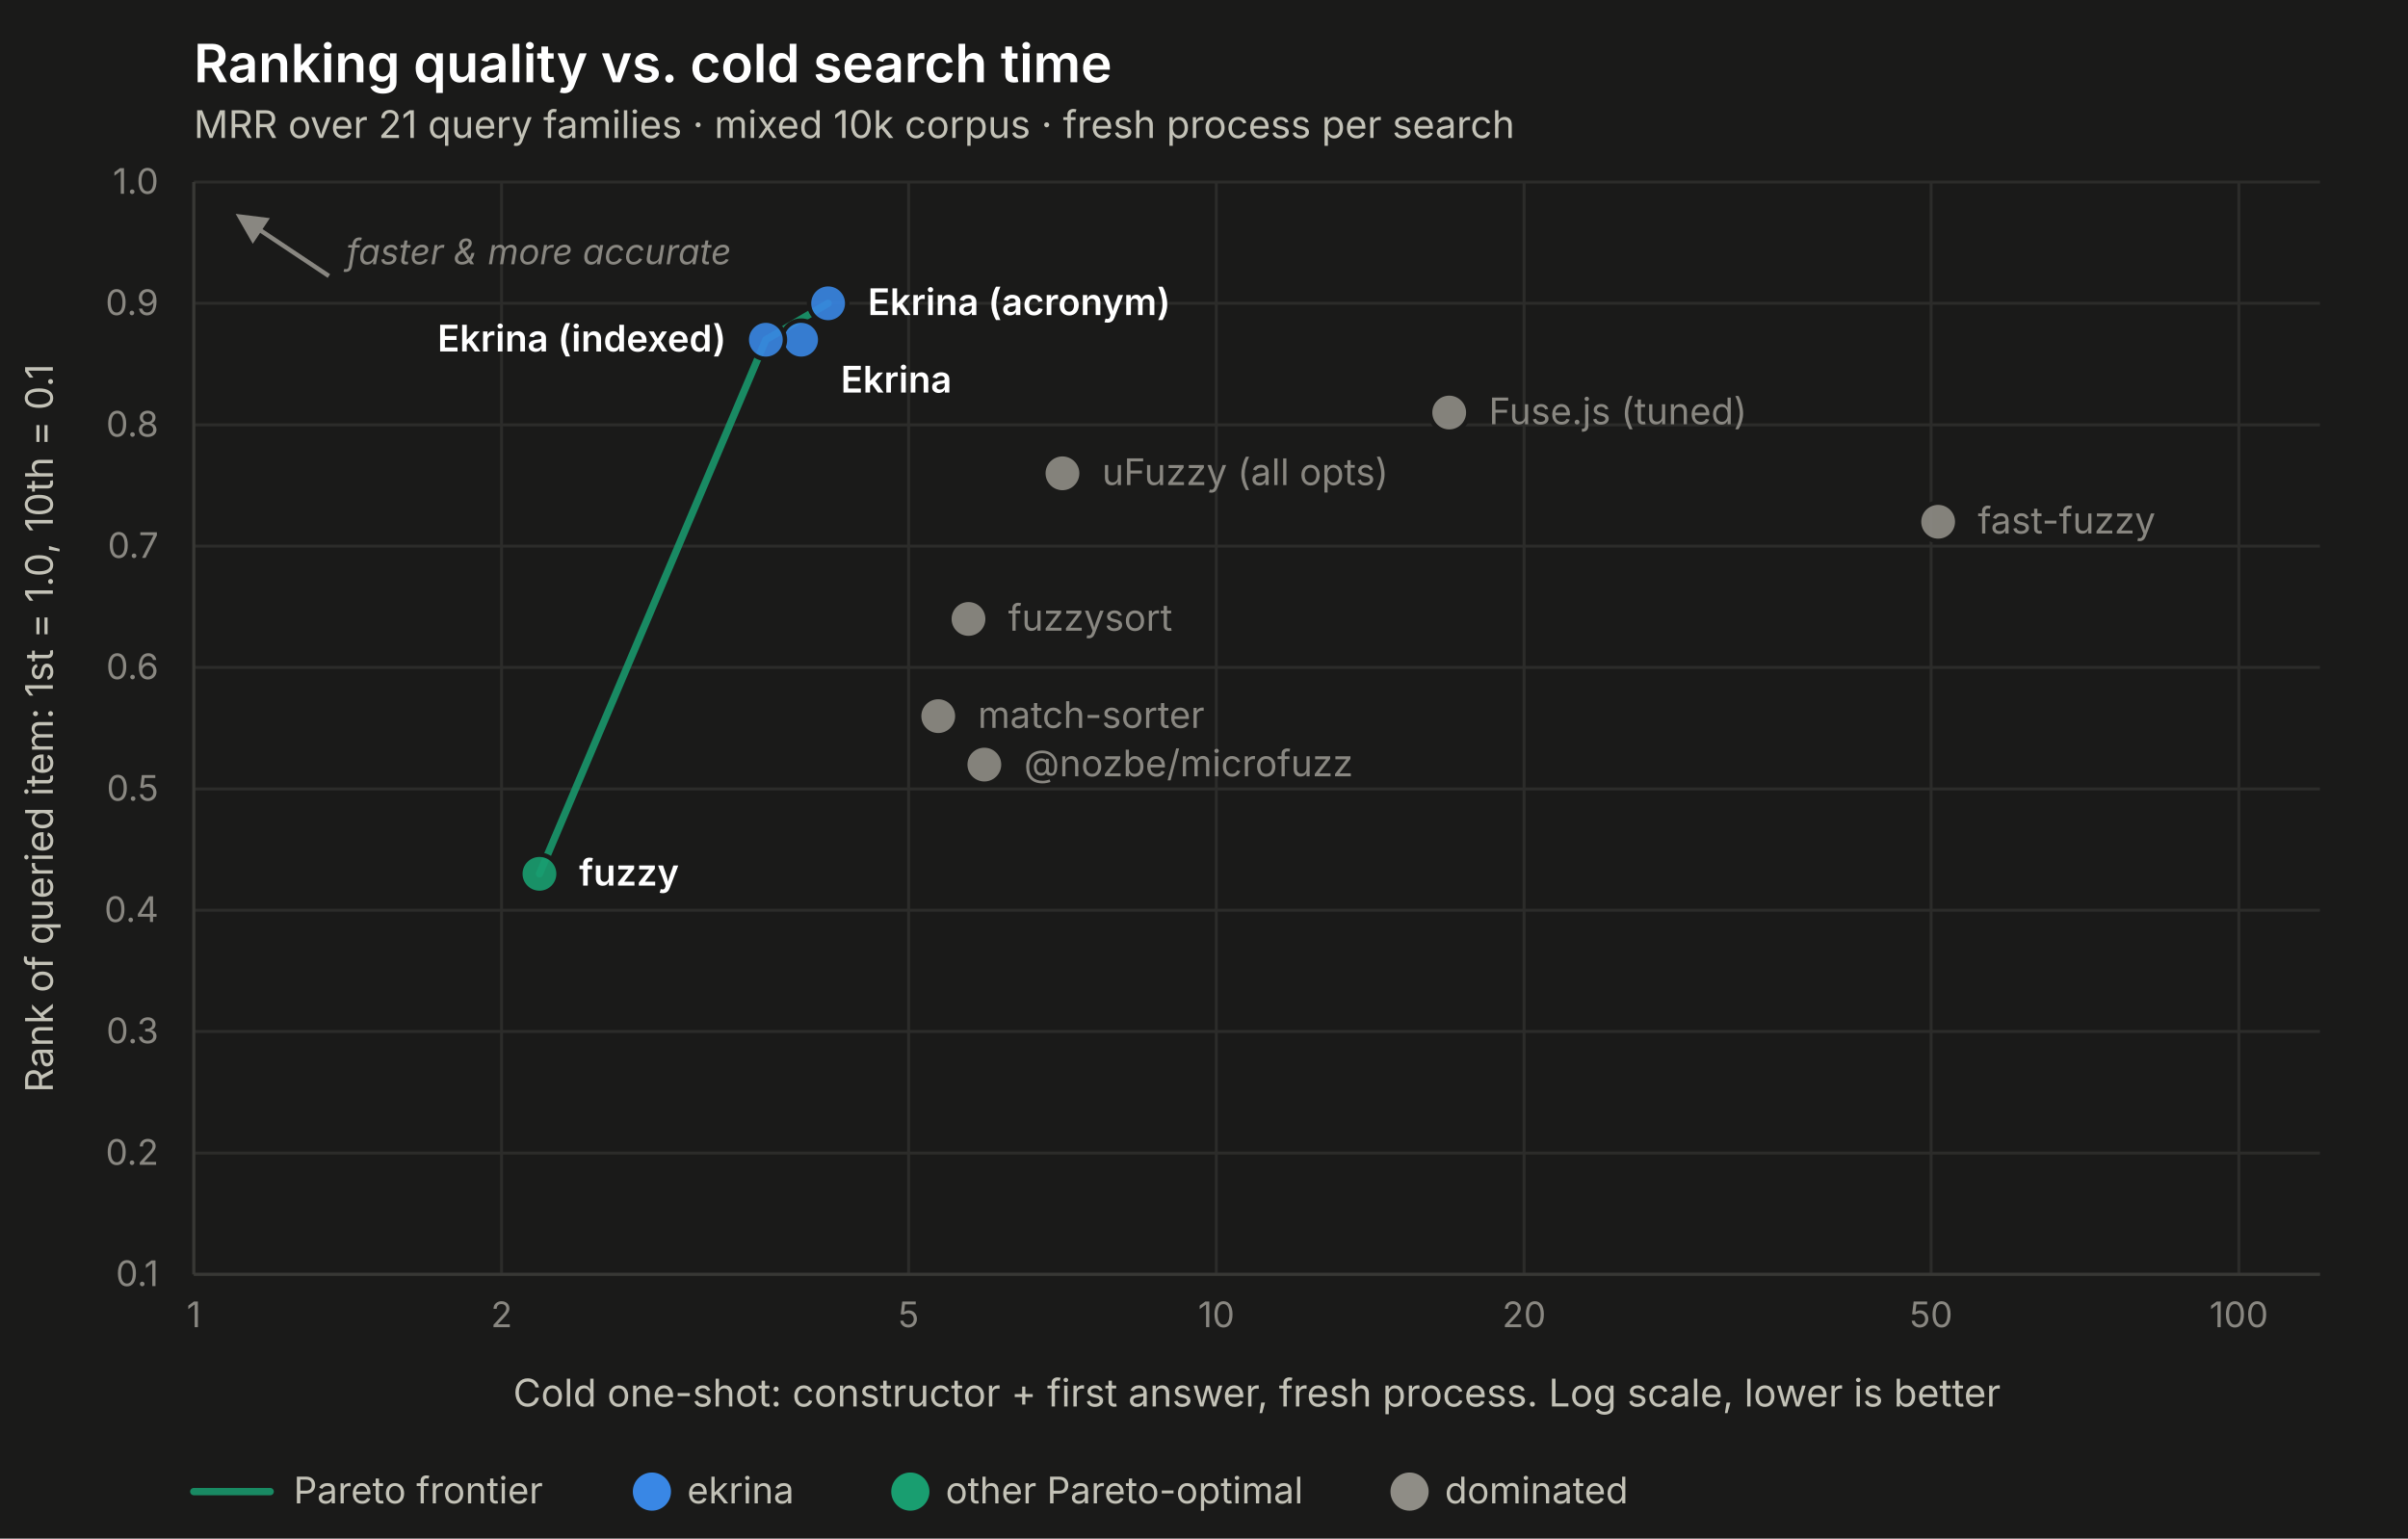
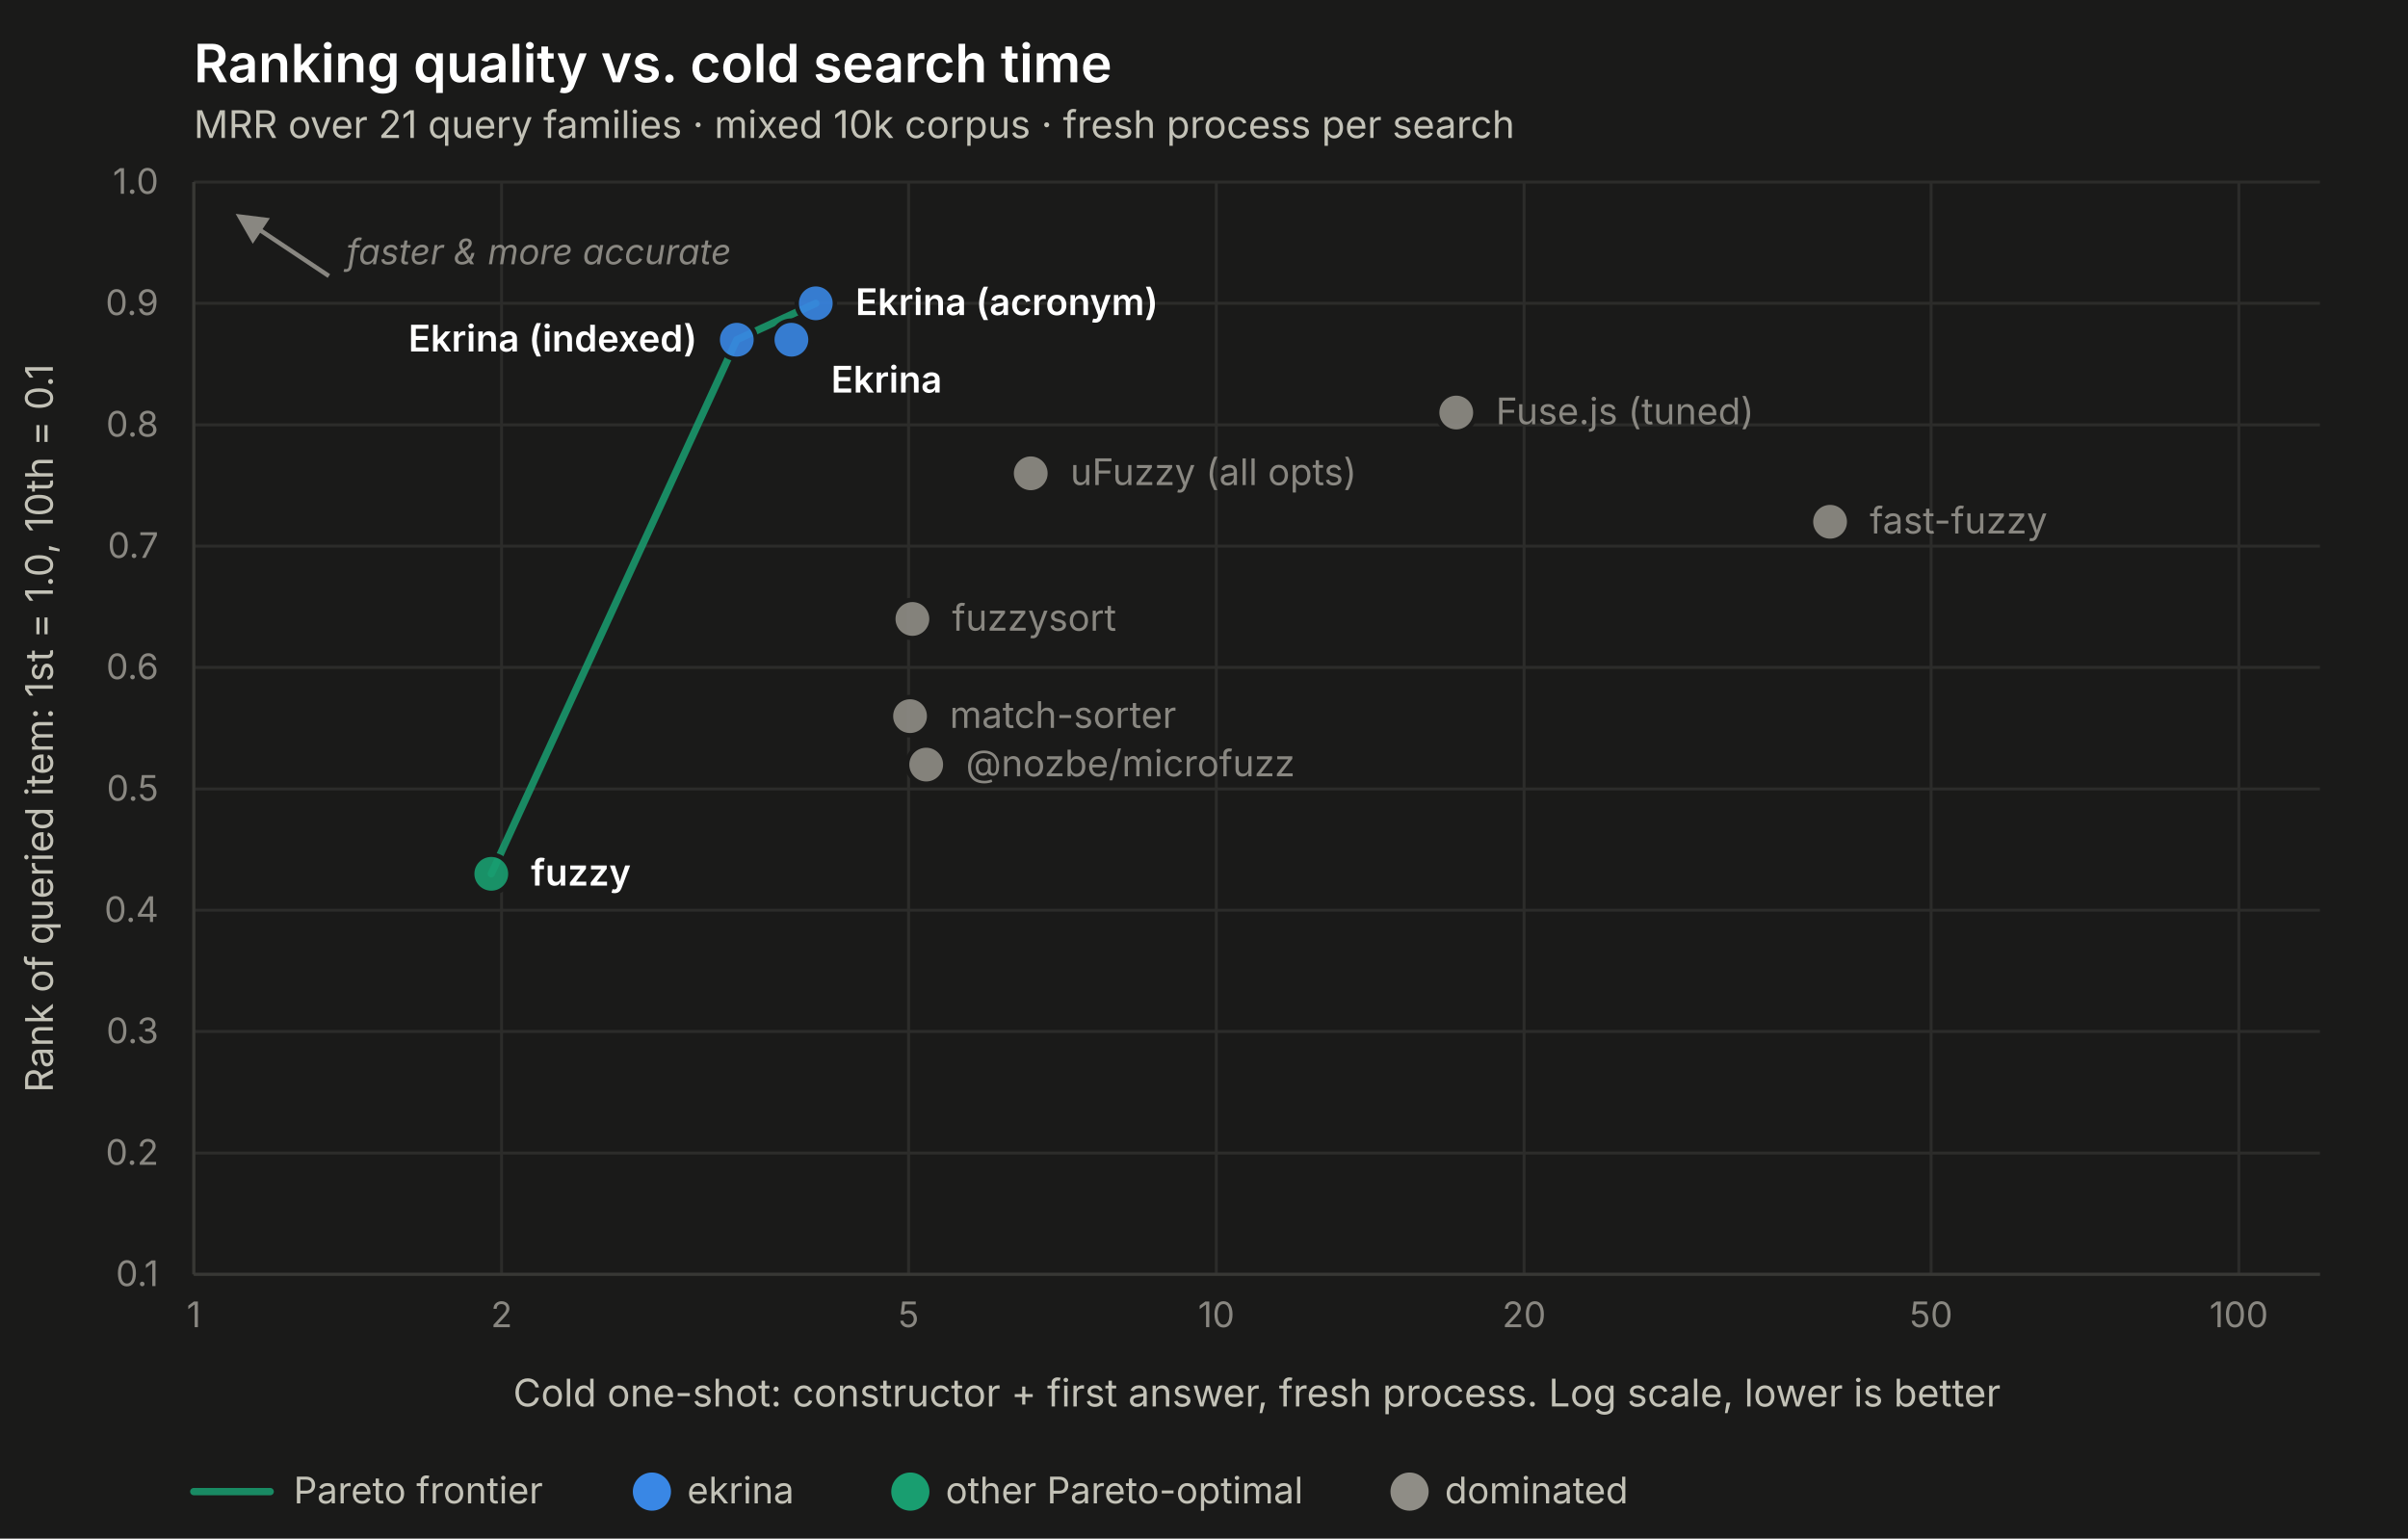
<svg xmlns="http://www.w3.org/2000/svg" viewBox="0 0 820 524" font-family="system-ui, -apple-system, 'Segoe UI', sans-serif" role="img" aria-labelledby="pareto-total-title pareto-total-desc">
  <defs>
    <marker id="arrow" viewBox="0 0 10 10" refX="8" refY="5" markerWidth="7" markerHeight="7" orient="auto-start-reverse">
      <path d="M0 0 L10 5 L0 10 z" fill="#898781" />
    </marker>
  </defs>
  <rect x="0" y="0" width="820" height="524" fill="#1a1a19" />
  <text x="66" y="28" fill="#ffffff" font-size="18" font-weight="600">Ranking quality vs. cold search time</text>
  <text x="66" y="47" fill="#c3c2b7" font-size="13">MRR over 21 query families · mixed 10k corpus · fresh process per search</text>
  <g>
    <line x1="66" y1="62" x2="66" y2="434" stroke="#2c2c2a" />
    <line x1="170.8" y1="62" x2="170.8" y2="434" stroke="#2c2c2a" />
    <line x1="309.4" y1="62" x2="309.4" y2="434" stroke="#2c2c2a" />
    <line x1="414.2" y1="62" x2="414.2" y2="434" stroke="#2c2c2a" />
    <line x1="519" y1="62" x2="519" y2="434" stroke="#2c2c2a" />
    <line x1="657.6" y1="62" x2="657.6" y2="434" stroke="#2c2c2a" />
    <line x1="762.4" y1="62" x2="762.4" y2="434" stroke="#2c2c2a" />
    <line x1="66" y1="434" x2="790" y2="434" stroke="#2c2c2a" />
    <line x1="66" y1="392.7" x2="790" y2="392.7" stroke="#2c2c2a" />
    <line x1="66" y1="351.3" x2="790" y2="351.3" stroke="#2c2c2a" />
    <line x1="66" y1="310" x2="790" y2="310" stroke="#2c2c2a" />
    <line x1="66" y1="268.7" x2="790" y2="268.7" stroke="#2c2c2a" />
    <line x1="66" y1="227.3" x2="790" y2="227.3" stroke="#2c2c2a" />
    <line x1="66" y1="186" x2="790" y2="186" stroke="#2c2c2a" />
    <line x1="66" y1="144.7" x2="790" y2="144.7" stroke="#2c2c2a" />
    <line x1="66" y1="103.3" x2="790" y2="103.3" stroke="#2c2c2a" />
    <line x1="66" y1="62" x2="790" y2="62" stroke="#2c2c2a" />
  </g>
  <line x1="66" y1="434" x2="790" y2="434" stroke="#383835" />
  <line x1="66" y1="62" x2="66" y2="434" stroke="#383835" />
  <g>
    <text x="66" y="452" text-anchor="middle" fill="#898781" font-size="12" font-variant-numeric="tabular-nums">1</text>
    <text x="170.8" y="452" text-anchor="middle" fill="#898781" font-size="12" font-variant-numeric="tabular-nums">2</text>
    <text x="309.4" y="452" text-anchor="middle" fill="#898781" font-size="12" font-variant-numeric="tabular-nums">5</text>
    <text x="414.2" y="452" text-anchor="middle" fill="#898781" font-size="12" font-variant-numeric="tabular-nums">10</text>
    <text x="519" y="452" text-anchor="middle" fill="#898781" font-size="12" font-variant-numeric="tabular-nums">20</text>
    <text x="657.6" y="452" text-anchor="middle" fill="#898781" font-size="12" font-variant-numeric="tabular-nums">50</text>
    <text x="762.4" y="452" text-anchor="middle" fill="#898781" font-size="12" font-variant-numeric="tabular-nums">100</text>
  </g>
  <g>
    <text x="54" y="438" text-anchor="end" fill="#898781" font-size="12" font-variant-numeric="tabular-nums">0.1</text>
    <text x="54" y="396.7" text-anchor="end" fill="#898781" font-size="12" font-variant-numeric="tabular-nums">0.2</text>
    <text x="54" y="355.3" text-anchor="end" fill="#898781" font-size="12" font-variant-numeric="tabular-nums">0.3</text>
    <text x="54" y="314" text-anchor="end" fill="#898781" font-size="12" font-variant-numeric="tabular-nums">0.4</text>
    <text x="54" y="272.7" text-anchor="end" fill="#898781" font-size="12" font-variant-numeric="tabular-nums">0.5</text>
    <text x="54" y="231.3" text-anchor="end" fill="#898781" font-size="12" font-variant-numeric="tabular-nums">0.6</text>
    <text x="54" y="190" text-anchor="end" fill="#898781" font-size="12" font-variant-numeric="tabular-nums">0.7</text>
    <text x="54" y="148.7" text-anchor="end" fill="#898781" font-size="12" font-variant-numeric="tabular-nums">0.8</text>
    <text x="54" y="107.3" text-anchor="end" fill="#898781" font-size="12" font-variant-numeric="tabular-nums">0.9</text>
    <text x="54" y="66" text-anchor="end" fill="#898781" font-size="12" font-variant-numeric="tabular-nums">1.0</text>
  </g>
  <text x="428" y="479" text-anchor="middle" fill="#c3c2b7" font-size="13">Cold one-shot: constructor + first answer, fresh process. Log scale, lower is better</text>
  <text transform="translate(18,248) rotate(-90)" text-anchor="middle" fill="#c3c2b7" font-size="13">Rank of queried item: 1st = 1.0, 10th = 0.1</text>
-   <path d="M183.7 297.6 L260.8 115.7 L282 103.3" fill="none" stroke="#199e70" stroke-width="2.5" stroke-linejoin="round" stroke-linecap="round" opacity="0.85" />
+   <path d="M167.3 297.6 L250.9 115.7 L277.8 103.3" fill="none" stroke="#199e70" stroke-width="2.5" stroke-linejoin="round" stroke-linecap="round" opacity="0.85" />
  <g transform="translate(78,70)">
    <line x1="34" y1="24" x2="4" y2="4" stroke="#898781" stroke-width="1.5" marker-end="url(#arrow)" />
    <text x="40" y="20" fill="#898781" font-size="12" font-style="italic">faster &amp; more accurate</text>
  </g>
  <g>
-     <circle cx="282" cy="103.3" r="6.5" fill="#3987e5" fill-opacity="0.9" stroke="#1a1a19" stroke-width="1.5" />
-     <circle cx="272.8" cy="115.7" r="6.5" fill="#3987e5" fill-opacity="0.9" stroke="#1a1a19" stroke-width="1.5" />
-     <circle cx="260.8" cy="115.7" r="6.5" fill="#3987e5" fill-opacity="0.9" stroke="#1a1a19" stroke-width="1.5" />
-     <circle cx="493.5" cy="140.5" r="6.5" fill="#8f8d86" fill-opacity="0.9" stroke="#1a1a19" stroke-width="1.5" />
-     <circle cx="361.8" cy="161.2" r="6.5" fill="#8f8d86" fill-opacity="0.9" stroke="#1a1a19" stroke-width="1.5" />
-     <circle cx="660" cy="177.7" r="6.5" fill="#8f8d86" fill-opacity="0.9" stroke="#1a1a19" stroke-width="1.5" />
-     <circle cx="329.8" cy="210.8" r="6.5" fill="#8f8d86" fill-opacity="0.9" stroke="#1a1a19" stroke-width="1.5" />
-     <circle cx="319.5" cy="243.9" r="6.5" fill="#8f8d86" fill-opacity="0.9" stroke="#1a1a19" stroke-width="1.5" />
-     <circle cx="335.2" cy="260.4" r="6.5" fill="#8f8d86" fill-opacity="0.9" stroke="#1a1a19" stroke-width="1.5" />
-     <circle cx="183.7" cy="297.6" r="6.5" fill="#199e70" fill-opacity="0.9" stroke="#1a1a19" stroke-width="1.5" />
+     <circle cx="277.8" cy="103.3" r="6.5" fill="#3987e5" fill-opacity="0.9" stroke="#1a1a19" stroke-width="1.5" />
+     <circle cx="269.5" cy="115.7" r="6.5" fill="#3987e5" fill-opacity="0.9" stroke="#1a1a19" stroke-width="1.5" />
+     <circle cx="250.9" cy="115.7" r="6.5" fill="#3987e5" fill-opacity="0.9" stroke="#1a1a19" stroke-width="1.5" />
+     <circle cx="495.9" cy="140.5" r="6.5" fill="#8f8d86" fill-opacity="0.9" stroke="#1a1a19" stroke-width="1.5" />
+     <circle cx="351" cy="161.2" r="6.5" fill="#8f8d86" fill-opacity="0.9" stroke="#1a1a19" stroke-width="1.5" />
+     <circle cx="623.2" cy="177.7" r="6.5" fill="#8f8d86" fill-opacity="0.9" stroke="#1a1a19" stroke-width="1.5" />
+     <circle cx="310.7" cy="210.8" r="6.5" fill="#8f8d86" fill-opacity="0.9" stroke="#1a1a19" stroke-width="1.5" />
+     <circle cx="309.9" cy="243.9" r="6.5" fill="#8f8d86" fill-opacity="0.9" stroke="#1a1a19" stroke-width="1.5" />
+     <circle cx="315.4" cy="260.4" r="6.5" fill="#8f8d86" fill-opacity="0.9" stroke="#1a1a19" stroke-width="1.5" />
+     <circle cx="167.3" cy="297.6" r="6.5" fill="#199e70" fill-opacity="0.9" stroke="#1a1a19" stroke-width="1.5" />
  </g>
  <g>
-     <text x="295.5" y="107.3" text-anchor="start" fill="#ffffff" font-size="12.5" font-weight="600">Ekrina (acronym)</text>
-     <text x="286.3" y="133.7" text-anchor="start" fill="#ffffff" font-size="12.5" font-weight="600">Ekrina</text>
-     <text x="247.3" y="119.7" text-anchor="end" fill="#ffffff" font-size="12.5" font-weight="600">Ekrina (indexed)</text>
-     <text x="197.2" y="301.6" text-anchor="start" fill="#ffffff" font-size="12.5" font-weight="600">fuzzy</text>
-     <text x="507" y="144.5" text-anchor="start" fill="#898781" font-size="12.5">Fuse.js (tuned)</text>
-     <text x="375.3" y="165.2" text-anchor="start" fill="#898781" font-size="12.5">uFuzzy (all opts)</text>
-     <text x="673.5" y="181.7" text-anchor="start" fill="#898781" font-size="12.5">fast-fuzzy</text>
-     <text x="343.3" y="214.8" text-anchor="start" fill="#898781" font-size="12.5">fuzzysort</text>
-     <text x="333" y="247.9" text-anchor="start" fill="#898781" font-size="12.5">match-sorter</text>
-     <text x="348.7" y="264.4" text-anchor="start" fill="#898781" font-size="12.5">@nozbe/microfuzz</text>
+     <text x="291.3" y="107.3" text-anchor="start" fill="#ffffff" font-size="12.5" font-weight="600">Ekrina (acronym)</text>
+     <text x="283" y="133.7" text-anchor="start" fill="#ffffff" font-size="12.5" font-weight="600">Ekrina</text>
+     <text x="237.4" y="119.7" text-anchor="end" fill="#ffffff" font-size="12.5" font-weight="600">Ekrina (indexed)</text>
+     <text x="180.8" y="301.6" text-anchor="start" fill="#ffffff" font-size="12.5" font-weight="600">fuzzy</text>
+     <text x="509.4" y="144.5" text-anchor="start" fill="#898781" font-size="12.5">Fuse.js (tuned)</text>
+     <text x="364.5" y="165.2" text-anchor="start" fill="#898781" font-size="12.5">uFuzzy (all opts)</text>
+     <text x="636.7" y="181.7" text-anchor="start" fill="#898781" font-size="12.5">fast-fuzzy</text>
+     <text x="324.2" y="214.8" text-anchor="start" fill="#898781" font-size="12.5">fuzzysort</text>
+     <text x="323.4" y="247.9" text-anchor="start" fill="#898781" font-size="12.5">match-sorter</text>
+     <text x="328.9" y="264.4" text-anchor="start" fill="#898781" font-size="12.5">@nozbe/microfuzz</text>
  </g>
  <g>
    <line x1="66" y1="508" x2="92" y2="508" stroke="#199e70" stroke-width="2.5" stroke-linecap="round" opacity="0.85" />
    <text x="100" y="512" fill="#c3c2b7" font-size="12.5">Pareto frontier</text>
    <circle cx="222" cy="508" r="6.5" fill="#3987e5" />
    <text x="234" y="512" fill="#c3c2b7" font-size="12.5">ekrina</text>
    <circle cx="310" cy="508" r="6.5" fill="#199e70" />
    <text x="322" y="512" fill="#c3c2b7" font-size="12.5">other Pareto-optimal</text>
    <circle cx="480" cy="508" r="6.5" fill="#8f8d86" />
    <text x="492" y="512" fill="#c3c2b7" font-size="12.5">dominated</text>
  </g>
</svg>
